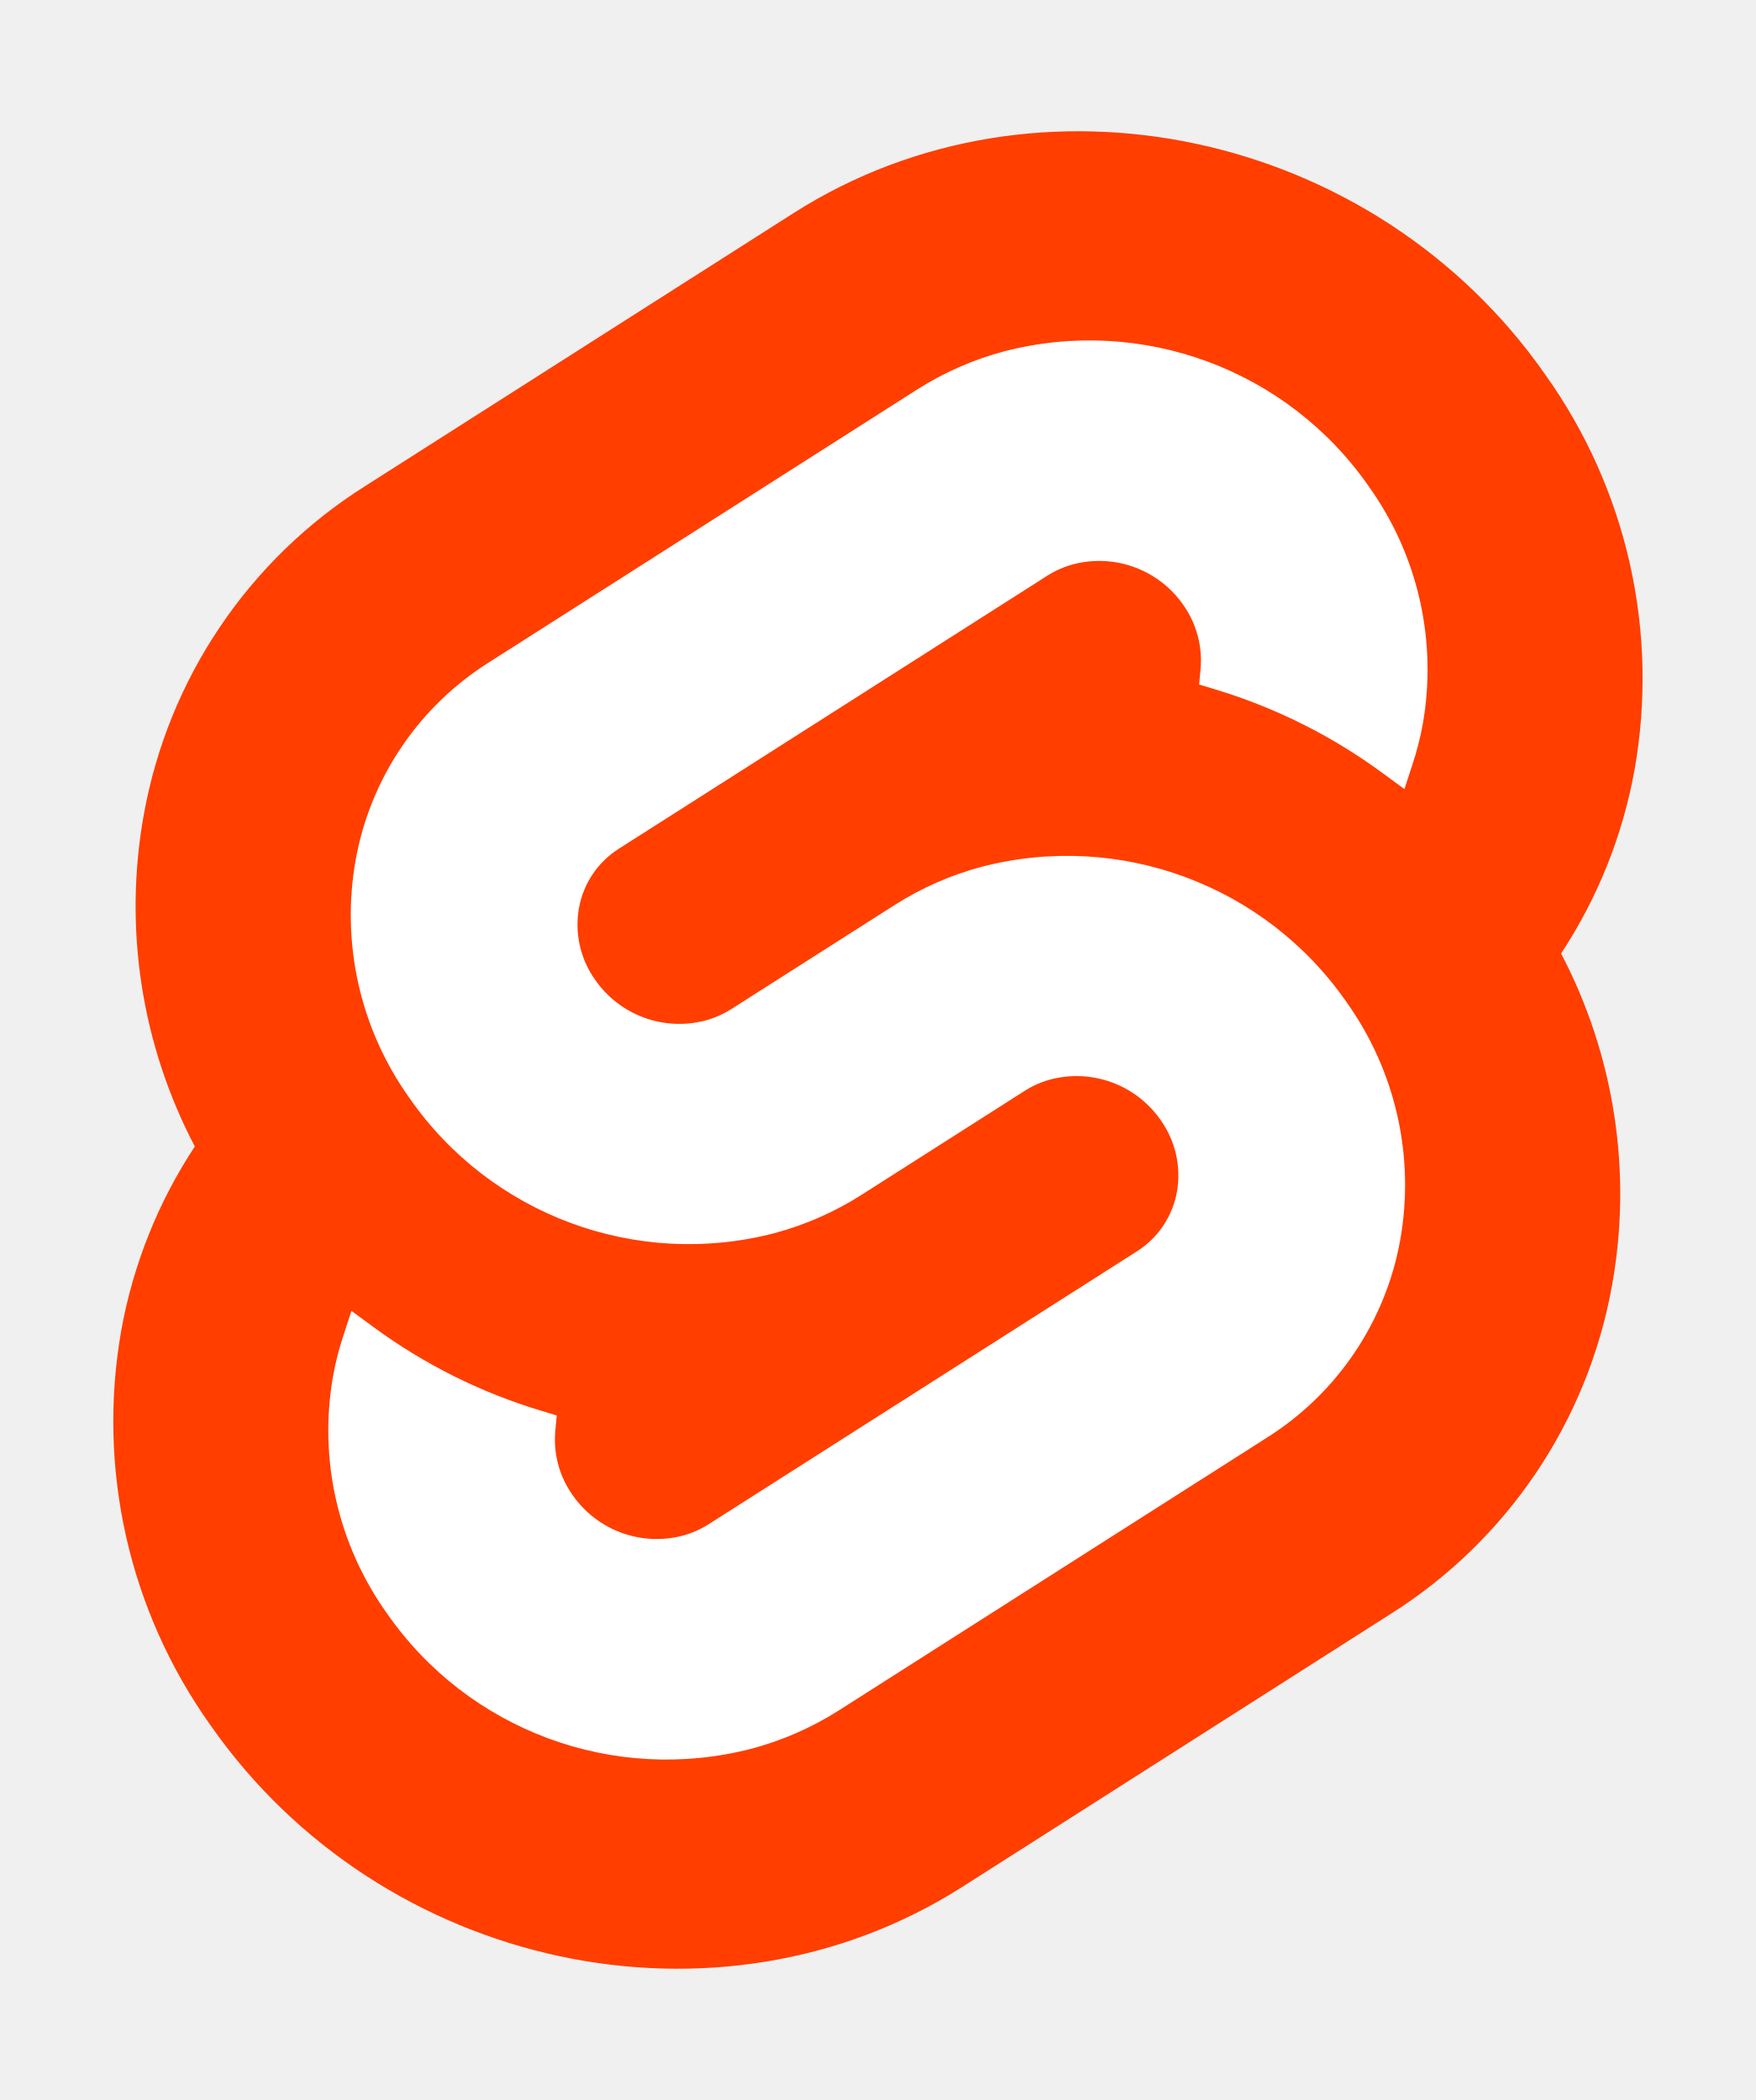
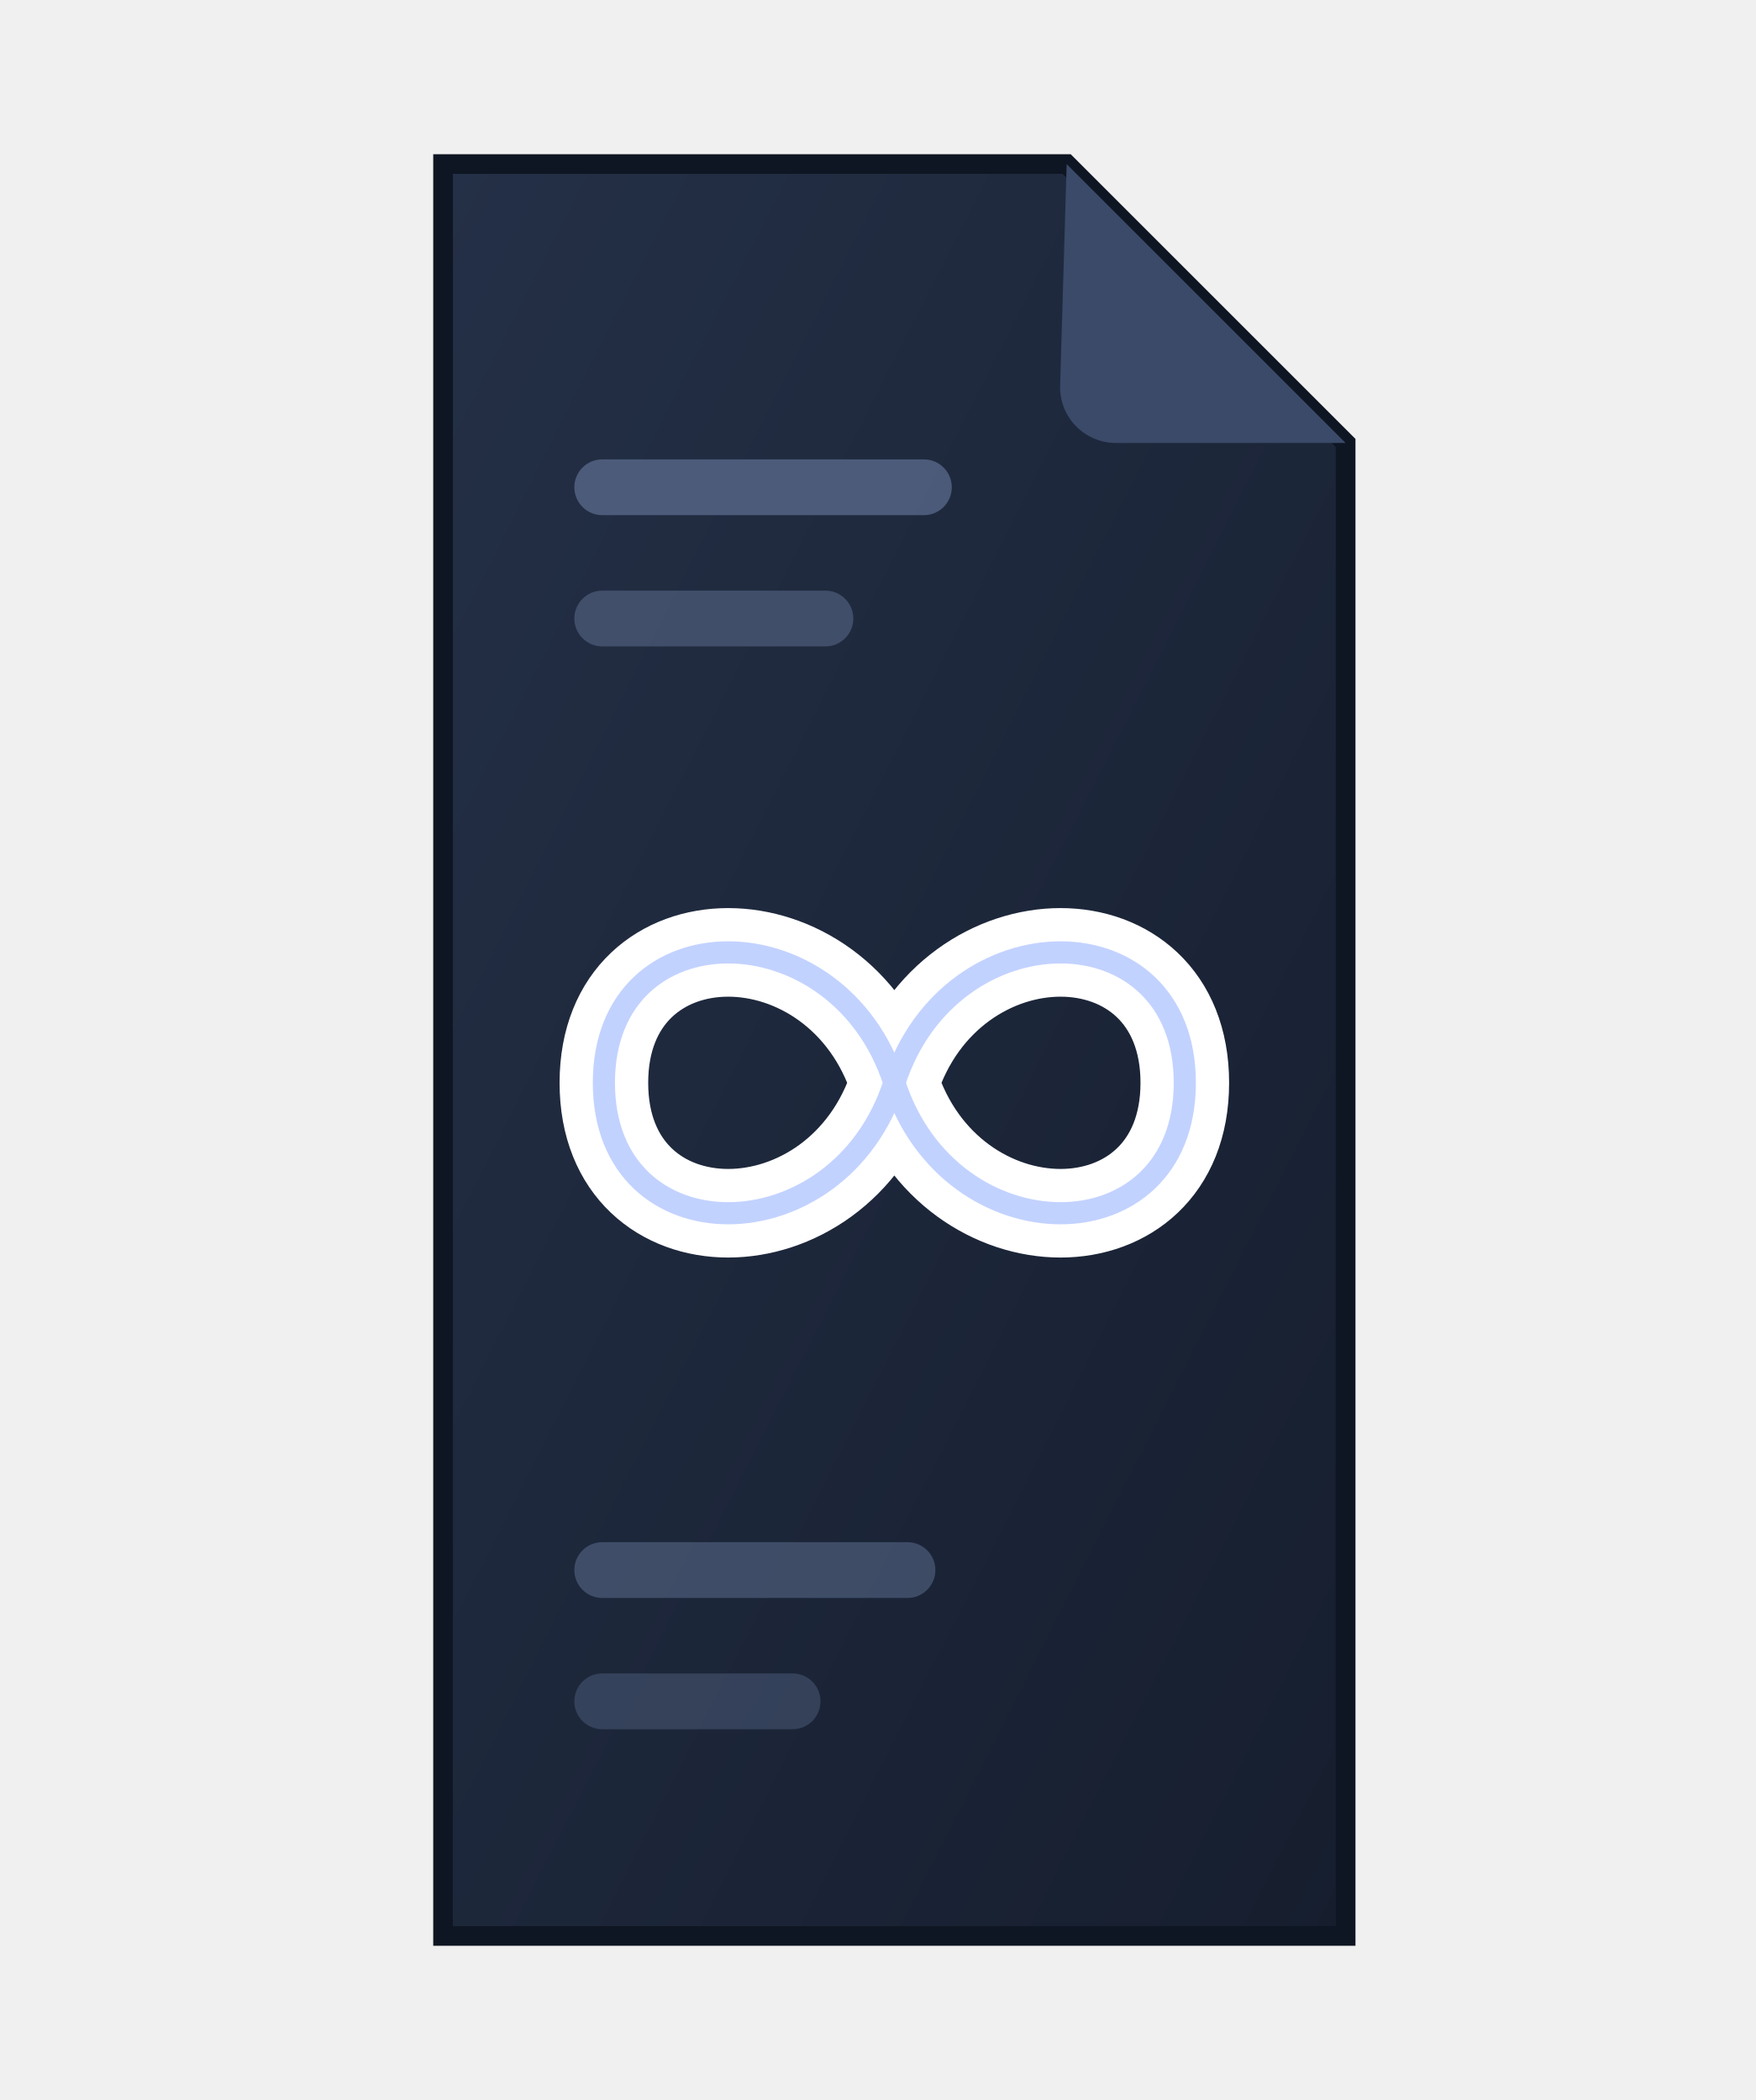
<svg xmlns="http://www.w3.org/2000/svg" width="107" height="128" viewBox="0 0 107 128">
-   <path d="M94.157 22.819c-10.4-14.885-30.94-19.297-45.792-9.835L22.282 29.608A29.92 29.92 0 0 0 8.764 49.65a31.5 31.5 0 0 0 3.108 20.231 30 30 0 0 0-4.477 11.183 31.9 31.9 0 0 0 5.448 24.116c10.402 14.887 30.942 19.297 45.791 9.835l26.083-16.624A29.92 29.92 0 0 0 98.235 78.35a31.53 31.53 0 0 0-3.105-20.232 30 30 0 0 0 4.474-11.182 31.88 31.88 0 0 0-5.447-24.116" style="fill:#ff3e00" />
-   <path d="M45.817 106.582a20.72 20.72 0 0 1-22.237-8.243 19.17 19.17 0 0 1-3.277-14.503 18 18 0 0 1 .624-2.435l.49-1.498 1.337.981a33.6 33.6 0 0 0 10.203 5.098l.97.294-.09.968a5.85 5.85 0 0 0 1.052 3.878 6.24 6.24 0 0 0 6.695 2.485 5.8 5.8 0 0 0 1.603-.704L69.27 76.28a5.43 5.43 0 0 0 2.45-3.631 5.8 5.8 0 0 0-.987-4.371 6.24 6.24 0 0 0-6.698-2.487 5.7 5.7 0 0 0-1.6.704l-9.953 6.345a19 19 0 0 1-5.296 2.326 20.72 20.72 0 0 1-22.237-8.243 19.17 19.17 0 0 1-3.277-14.502 17.99 17.99 0 0 1 8.13-12.052l26.081-16.623a19 19 0 0 1 5.3-2.329 20.72 20.72 0 0 1 22.237 8.243 19.17 19.17 0 0 1 3.277 14.503 18 18 0 0 1-.624 2.435l-.49 1.498-1.337-.98a33.6 33.6 0 0 0-10.203-5.1l-.97-.294.09-.968a5.86 5.86 0 0 0-1.052-3.878 6.24 6.24 0 0 0-6.696-2.485 5.8 5.8 0 0 0-1.602.704L37.73 51.72a5.42 5.42 0 0 0-2.449 3.63 5.79 5.79 0 0 0 .986 4.372 6.24 6.24 0 0 0 6.698 2.486 5.8 5.8 0 0 0 1.602-.704l9.952-6.342a19 19 0 0 1 5.295-2.328 20.72 20.72 0 0 1 22.237 8.242 19.17 19.17 0 0 1 3.277 14.503 18 18 0 0 1-8.13 12.053l-26.081 16.622a19 19 0 0 1-5.3 2.328" style="fill:#fff" />
+   <defs>
+     <linearGradient id="docGrad" x1="0%" y1="0%" x2="100%" y2="100%">
+       <stop offset="0%" stop-color="#243047" />
+       <stop offset="100%" stop-color="#161E2E" />
+     </linearGradient>
+   </defs>
+   <path d="M27 10 H65 L82 27 V118 H27 Z" fill="url(#docGrad)" stroke="#0F1623" stroke-width="1.2" />
+   <path d="M65 10 L82 27 H68 a3.4 3.4 0 0 1 -3.4 -3.4 Z" fill="#3A4A68" />
+   <rect x="35" y="28" width="23" height="3.4" rx="1.7" fill="#5B6B8C" opacity="0.75" />
+   <rect x="35" y="36" width="17" height="3.4" rx="1.7" fill="#5B6B8C" opacity="0.55" />
+   <rect x="35" y="94" width="22" height="3.4" rx="1.7" fill="#5B6B8C" opacity="0.55" />
+   <rect x="35" y="102" width="15" height="3.4" rx="1.7" fill="#5B6B8C" opacity="0.4" />
+   <g transform="translate(54.5,66)">
+     <path d="M -17.7 0              C -17.7 -10.6, -3.4 -10.6, 0 0              C 3.4 10.6, 17.7 10.6, 17.7 0              C 17.7 -10.6, 3.4 -10.6, 0 0              C -3.4 10.6, -17.7 10.6, -17.7 0              Z" fill="none" stroke="#FFFFFF" stroke-width="5.4" stroke-linecap="round" stroke-linejoin="round" />
+     <path d="M -17.7 0              C -17.7 -10.6, -3.4 -10.6, 0 0              C 3.4 10.6, 17.7 10.6, 17.7 0              C 17.7 -10.6, 3.4 -10.6, 0 0              C -3.4 10.6, -17.7 10.6, -17.7 0              Z" fill="none" stroke="#9AB4FF" stroke-width="1.35" stroke-linecap="round" stroke-linejoin="round" opacity="0.6" />
+   </g>
</svg>
